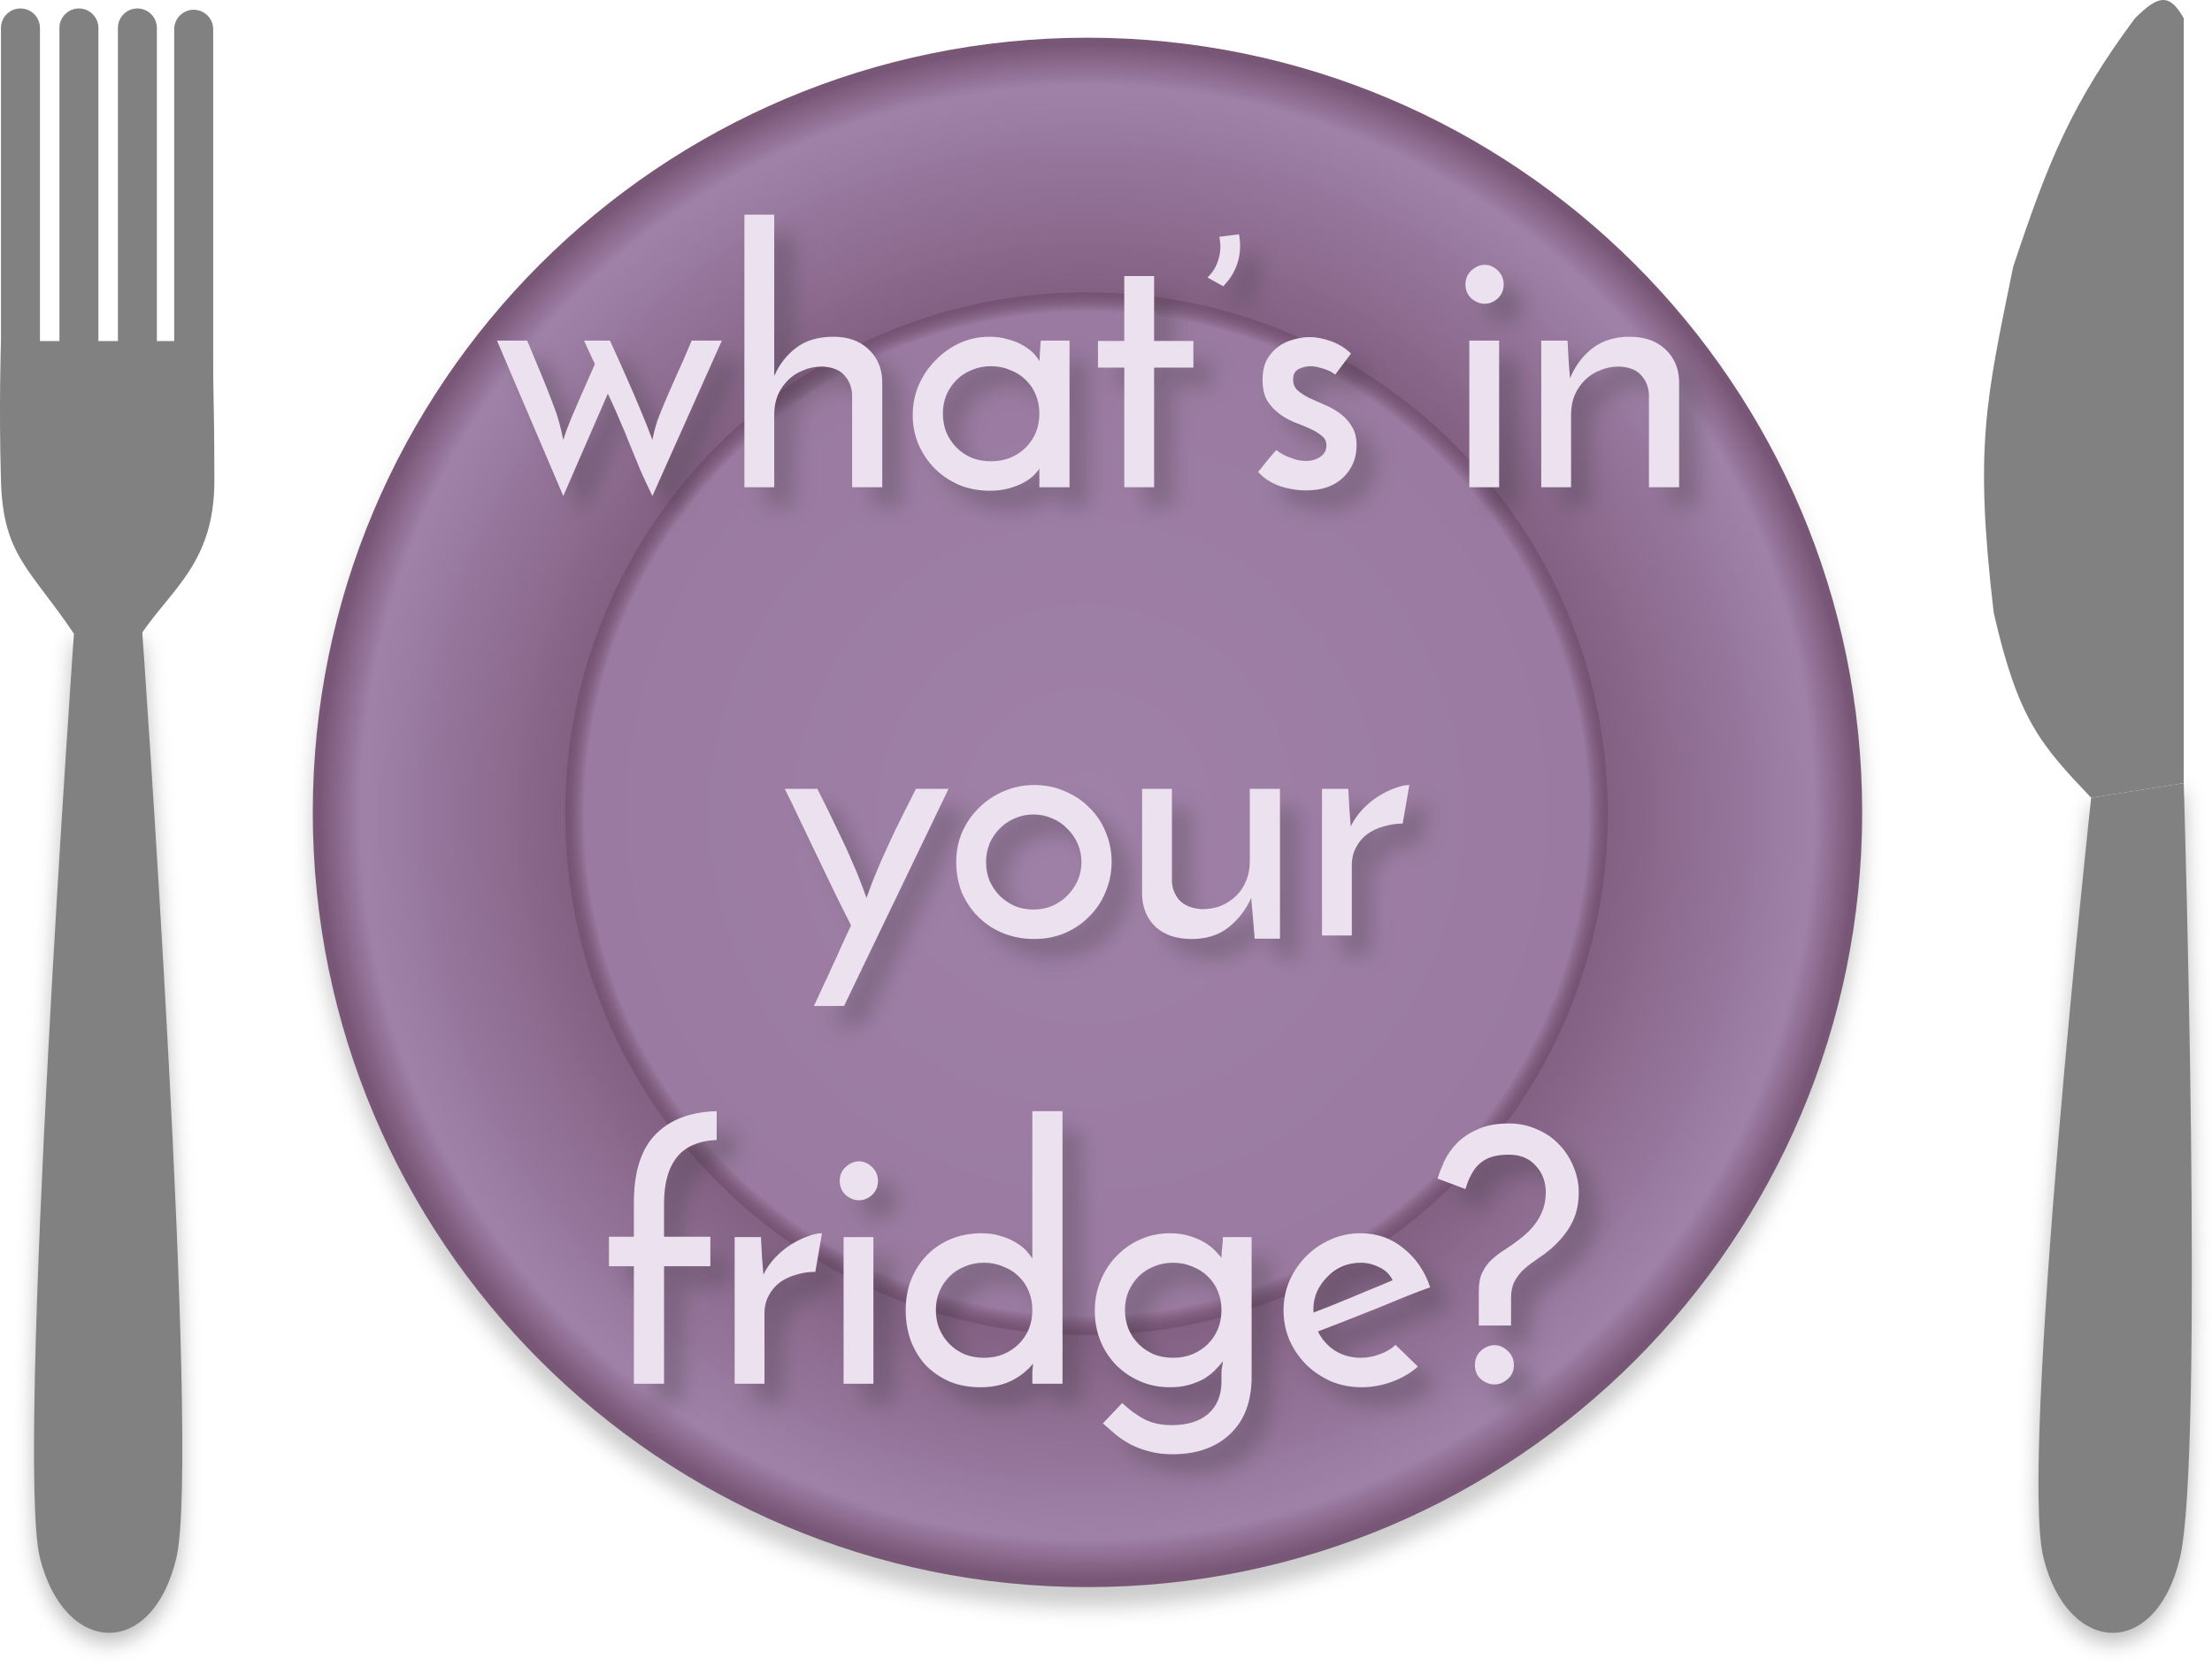
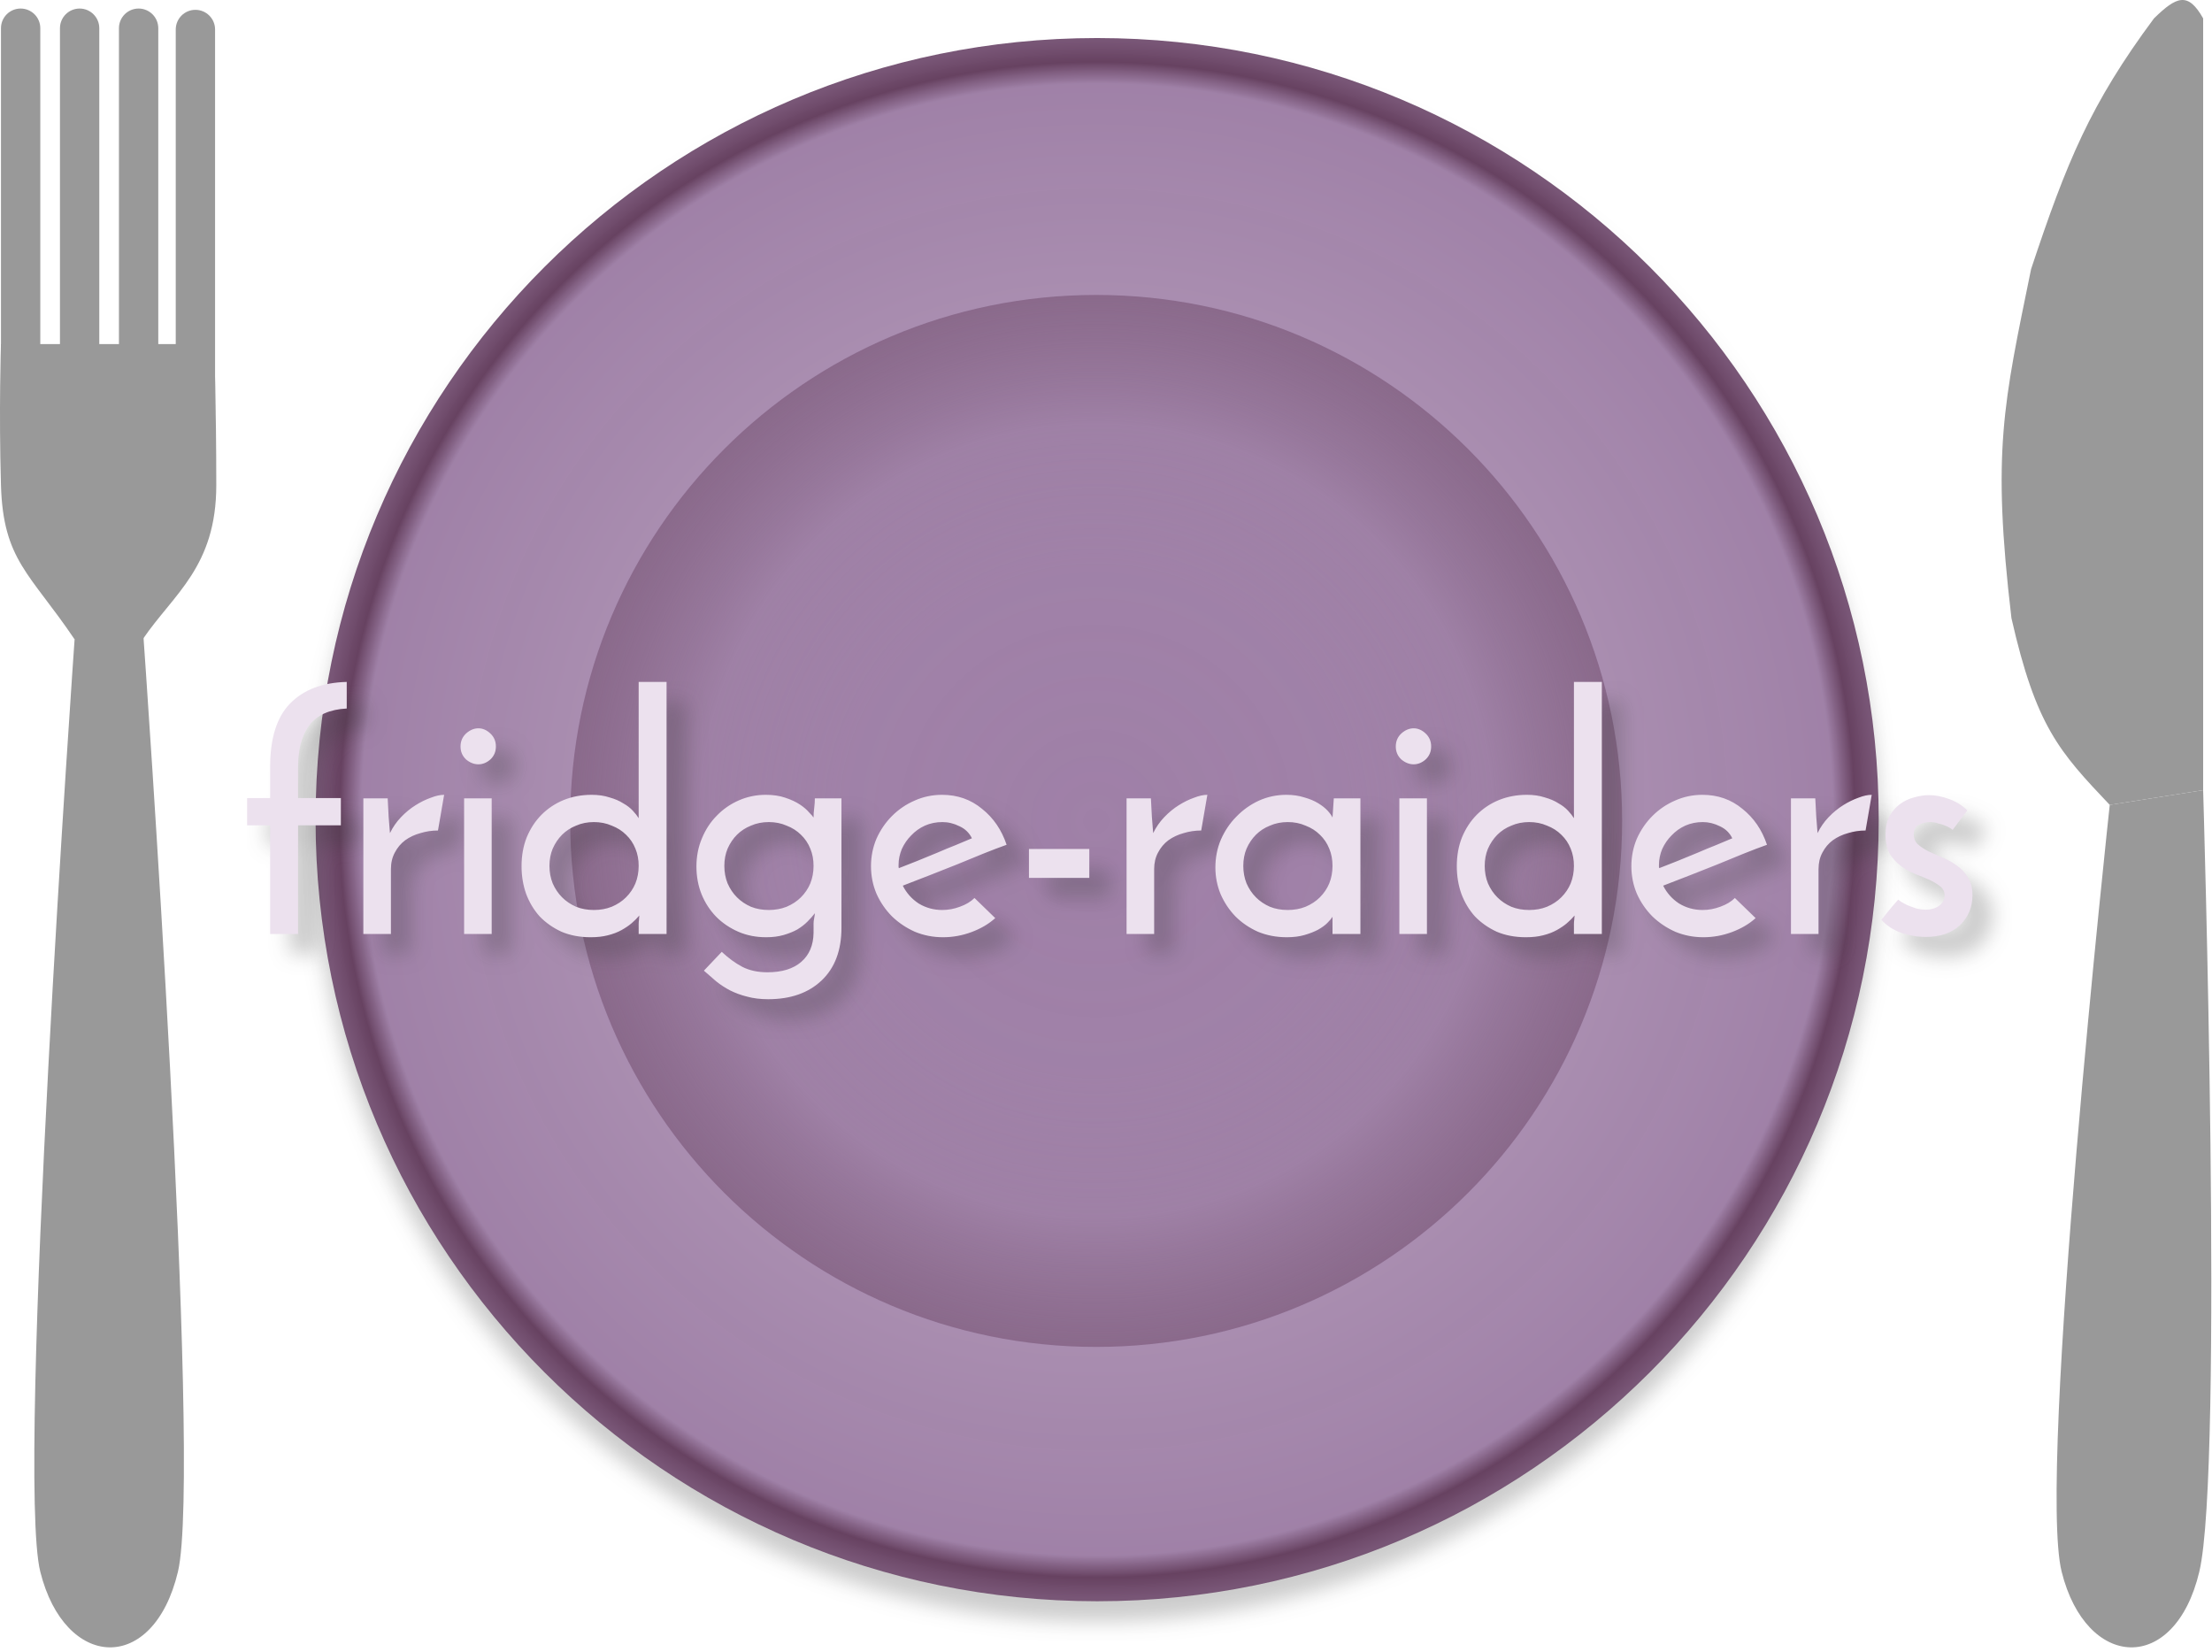
- <svg xmlns="http://www.w3.org/2000/svg" width="227" height="171" viewBox="0 0 227 171" fill="none">
+ <svg xmlns="http://www.w3.org/2000/svg" width="225" height="168" viewBox="0 0 225 168" fill="none">
  <g filter="url(#filter0_d)">
    <circle cx="111.599" cy="83.369" r="79.5" fill="url(#paint0_radial)" />
  </g>
  <circle cx="111.5" cy="83.5" r="53.5" fill="url(#paint1_radial)" />
+   <path d="M7.599 64.869H14.599C14.599 64.869 20.599 149.369 18.099 159.869C15.599 170.369 6.599 169.869 4.099 159.869C1.599 149.869 7.599 64.869 7.599 64.869Z" fill="#999999" />
+   <path d="M214.599 81.869L224.099 80.369C224.099 80.369 226.208 149.369 223.708 159.869C221.208 170.369 212.208 169.869 209.708 159.869C207.208 149.869 214.599 81.869 214.599 81.869Z" fill="#999999" />
+   <path d="M0.098 35H21.779C21.779 35 22 41.041 22 49.348C22 57.655 17.654 60.417 14.534 65H7.565C3.065 58.326 0.32 57.003 0.098 49.348C-0.123 41.693 0.098 35 0.098 35Z" fill="#999999" />
+   <path d="M0.099 2.869C0.099 1.764 0.994 0.869 2.099 0.869V0.869C3.203 0.869 4.099 1.764 4.099 2.869V41.869H0.099V2.869Z" fill="#999999" />
+   <path d="M17.877 3C17.877 1.895 18.772 1 19.877 1V1C20.981 1 21.877 1.895 21.877 3V42H17.877V3Z" fill="#999999" />
+   <path d="M12.099 2.869C12.099 1.764 12.994 0.869 14.099 0.869V0.869C15.203 0.869 16.099 1.764 16.099 2.869V41.869H12.099V2.869Z" fill="#999999" />
+   <path d="M6.099 2.869C6.099 1.764 6.994 0.869 8.099 0.869V0.869C9.203 0.869 10.099 1.764 10.099 2.869V41.869H6.099V2.869Z" fill="#999999" />
+   <path d="M219.099 1.869C221.395 -0.376 222.564 -0.858 224.099 1.869V80.369L214.599 81.869C209.438 76.432 207.099 73.869 204.599 62.869C202.599 45.869 203.79 41.098 206.599 27.369C210.228 16.448 212.619 10.598 219.099 1.869Z" fill="#999999" />
  <g filter="url(#filter1_d)">
-     <path d="M7.599 64.869H14.599C14.599 64.869 20.599 149.369 18.099 159.869C15.599 170.369 6.599 169.869 4.099 159.869C1.599 149.869 7.599 64.869 7.599 64.869Z" fill="#818181" />
-   </g>
-   <g filter="url(#filter2_d)">
-     <path d="M214.599 81.869L224.099 80.369C224.099 80.369 226.208 149.369 223.708 159.869C221.208 170.369 212.208 169.869 209.708 159.869C207.208 149.869 214.599 81.869 214.599 81.869Z" fill="#818181" />
-   </g>
-   <path d="M0.098 35H21.779C21.779 35 22 41.041 22 49.348C22 57.655 17.654 60.417 14.534 65H7.565C3.065 58.326 0.32 57.003 0.098 49.348C-0.123 41.693 0.098 35 0.098 35Z" fill="#818181" />
-   <path d="M0.099 2.869C0.099 1.764 0.994 0.869 2.099 0.869C3.203 0.869 4.099 1.764 4.099 2.869V41.869H0.099V2.869Z" fill="#818181" />
-   <path d="M17.877 3C17.877 1.895 18.772 1 19.877 1C20.981 1 21.877 1.895 21.877 3V42H17.877V3Z" fill="#818181" />
-   <path d="M12.099 2.869C12.099 1.764 12.994 0.869 14.099 0.869C15.203 0.869 16.099 1.764 16.099 2.869V41.869H12.099V2.869Z" fill="#818181" />
-   <path d="M6.099 2.869C6.099 1.764 6.994 0.869 8.099 0.869C9.203 0.869 10.099 1.764 10.099 2.869V41.869H6.099V2.869Z" fill="#818181" />
-   <path d="M219.099 1.869C221.395 -0.376 222.564 -0.858 224.099 1.869V80.369L214.599 81.869C209.438 76.432 207.099 73.869 204.599 62.869C202.599 45.869 203.79 41.098 206.599 27.369C210.228 16.448 212.619 10.598 219.099 1.869Z" fill="#818181" />
-   <g filter="url(#filter3_d)">
-     <path d="M61.046 37.364L59.93 34.952H62.594C63.29 36.464 63.878 37.772 64.358 38.876C64.838 39.956 65.246 40.904 65.582 41.72C65.918 42.512 66.194 43.184 66.41 43.736C66.626 44.288 66.806 44.756 66.95 45.14C67.094 44.42 67.262 43.772 67.454 43.196C67.67 42.596 67.934 41.936 68.246 41.216C68.558 40.472 68.93 39.62 69.362 38.66C69.818 37.676 70.358 36.44 70.982 34.952H74.078L66.95 50.9C66.518 50.012 66.11 49.136 65.726 48.272C65.366 47.384 65.006 46.508 64.646 45.644C64.31 44.78 63.95 43.916 63.566 43.052C63.206 42.188 62.81 41.3 62.378 40.388L57.806 50.9L51.002 34.952H54.098C54.722 36.44 55.238 37.676 55.646 38.66C56.054 39.644 56.39 40.496 56.654 41.216C56.942 41.936 57.17 42.596 57.338 43.196C57.506 43.772 57.662 44.42 57.806 45.14C57.902 44.852 58.01 44.528 58.13 44.168C58.274 43.808 58.454 43.352 58.67 42.8C58.91 42.224 59.222 41.504 59.606 40.64C59.99 39.776 60.47 38.684 61.046 37.364ZM76.392 22.028H79.452V38.588C79.98 37.388 80.724 36.428 81.684 35.708C82.644 34.964 83.88 34.58 85.392 34.556C86.928 34.532 88.152 34.94 89.064 35.78C90 36.62 90.492 37.712 90.54 39.056V50H87.444V40.46C87.396 39.692 87.132 39.044 86.652 38.516C86.172 37.964 85.416 37.664 84.384 37.616C83.664 37.616 83.004 37.748 82.404 38.012C81.804 38.252 81.288 38.588 80.856 39.02C80.424 39.452 80.076 39.968 79.812 40.568C79.572 41.168 79.452 41.828 79.452 42.548V50H76.392V22.028ZM93.665 42.62C93.665 41.516 93.869 40.484 94.277 39.524C94.709 38.54 95.285 37.688 96.005 36.968C96.725 36.224 97.553 35.636 98.489 35.204C99.449 34.772 100.469 34.556 101.549 34.556C102.269 34.556 102.929 34.652 103.529 34.844C104.129 35.012 104.645 35.228 105.077 35.492C105.509 35.756 105.857 36.032 106.121 36.32C106.385 36.608 106.565 36.86 106.661 37.076L106.805 34.952H109.757V50H106.661V48.092C106.541 48.284 106.349 48.512 106.085 48.776C105.821 49.04 105.473 49.292 105.041 49.532C104.633 49.748 104.141 49.94 103.565 50.108C102.989 50.276 102.329 50.36 101.585 50.36C100.433 50.36 99.365 50.156 98.381 49.748C97.421 49.316 96.593 48.752 95.897 48.056C95.201 47.336 94.649 46.508 94.241 45.572C93.857 44.636 93.665 43.652 93.665 42.62ZM96.761 42.44C96.761 43.136 96.881 43.784 97.121 44.384C97.385 44.984 97.733 45.5 98.165 45.932C98.597 46.364 99.113 46.712 99.713 46.976C100.313 47.216 100.973 47.336 101.693 47.336C102.413 47.336 103.073 47.216 103.673 46.976C104.297 46.712 104.825 46.364 105.257 45.932C105.713 45.476 106.061 44.96 106.301 44.384C106.541 43.784 106.661 43.136 106.661 42.44C106.661 41.744 106.541 41.108 106.301 40.532C106.061 39.932 105.713 39.416 105.257 38.984C104.825 38.552 104.297 38.216 103.673 37.976C103.073 37.712 102.413 37.58 101.693 37.58C100.973 37.58 100.313 37.712 99.713 37.976C99.113 38.216 98.597 38.552 98.165 38.984C97.733 39.416 97.385 39.932 97.121 40.532C96.881 41.108 96.761 41.744 96.761 42.44ZM115.376 28.328H118.436V34.988H122.468V37.724H118.436V50H115.376V37.724H112.676V34.988H115.376V28.328ZM125.527 29.372L123.907 28.472C124.435 27.992 124.807 27.392 125.023 26.672C125.263 25.928 125.299 25.136 125.131 24.296L127.147 24.044C127.339 25.052 127.291 26.024 127.003 26.96C126.715 27.872 126.223 28.676 125.527 29.372ZM138.64 36.284L137.02 38.444C136.996 38.42 136.912 38.36 136.768 38.264C136.624 38.168 136.432 38.072 136.192 37.976C135.976 37.88 135.712 37.796 135.4 37.724C135.112 37.628 134.812 37.58 134.5 37.58C134.092 37.58 133.684 37.676 133.276 37.868C132.892 38.06 132.7 38.42 132.7 38.948C132.7 39.404 132.856 39.776 133.168 40.064C133.504 40.352 133.912 40.616 134.392 40.856C134.872 41.072 135.388 41.3 135.94 41.54C136.516 41.78 137.044 42.08 137.524 42.44C138.004 42.776 138.4 43.208 138.712 43.736C139.048 44.24 139.216 44.888 139.216 45.68C139.216 47.024 138.748 48.14 137.812 49.028C136.9 49.892 135.64 50.324 134.032 50.324C133.096 50.324 132.172 50.168 131.26 49.856C130.372 49.52 129.652 49.04 129.1 48.416C129.268 48.248 129.448 48.032 129.64 47.768C129.856 47.504 130.06 47.252 130.252 47.012C130.468 46.772 130.636 46.58 130.756 46.436C130.9 46.268 130.984 46.184 131.008 46.184C131.008 46.208 131.092 46.28 131.26 46.4C131.452 46.52 131.692 46.652 131.98 46.796C132.268 46.916 132.592 47.036 132.952 47.156C133.312 47.252 133.672 47.3 134.032 47.3C134.608 47.3 135.1 47.156 135.508 46.868C135.916 46.58 136.12 46.196 136.12 45.716C136.12 45.284 135.952 44.948 135.616 44.708C135.304 44.444 134.908 44.204 134.428 43.988C133.948 43.772 133.42 43.556 132.844 43.34C132.268 43.1 131.74 42.8 131.26 42.44C130.78 42.08 130.372 41.636 130.036 41.108C129.724 40.556 129.568 39.848 129.568 38.984C129.568 38.168 129.712 37.484 130 36.932C130.312 36.38 130.696 35.936 131.152 35.6C131.632 35.24 132.16 34.988 132.736 34.844C133.312 34.676 133.864 34.592 134.392 34.592C135.088 34.592 135.832 34.736 136.624 35.024C137.416 35.312 138.088 35.732 138.64 36.284ZM150.387 29.192C150.387 28.616 150.591 28.136 150.999 27.752C151.431 27.368 151.887 27.176 152.367 27.176C152.847 27.176 153.291 27.368 153.699 27.752C154.107 28.136 154.311 28.616 154.311 29.192C154.311 29.768 154.107 30.248 153.699 30.632C153.291 30.992 152.847 31.172 152.367 31.172C151.887 31.172 151.431 30.992 150.999 30.632C150.591 30.248 150.387 29.768 150.387 29.192ZM153.843 50H150.783V34.952H153.843V50ZM158.166 34.952H160.866C160.914 35.696 160.95 36.38 160.974 37.004C161.022 37.604 161.07 38.204 161.118 38.804C161.67 37.508 162.45 36.476 163.458 35.708C164.49 34.94 165.75 34.556 167.238 34.556C168.75 34.556 169.962 34.976 170.874 35.816C171.786 36.656 172.266 37.736 172.314 39.056V50H169.218V40.46C169.17 39.692 168.906 39.044 168.426 38.516C167.946 37.964 167.19 37.664 166.158 37.616C165.438 37.616 164.778 37.748 164.178 38.012C163.578 38.252 163.062 38.588 162.63 39.02C162.198 39.452 161.85 39.968 161.586 40.568C161.346 41.168 161.226 41.828 161.226 42.548V50H158.166V34.952ZM86.615 103.236H83.519C83.855 102.54 84.166 101.868 84.454 101.22C84.766 100.596 85.067 99.948 85.355 99.276C85.666 98.628 85.978 97.944 86.29 97.224C86.603 96.528 86.951 95.772 87.335 94.956C86.782 93.876 86.219 92.748 85.642 91.572C85.067 90.372 84.49 89.172 83.915 87.972C83.338 86.772 82.763 85.572 82.186 84.372C81.635 83.172 81.082 82.032 80.531 80.952H83.879C84.743 82.656 85.451 84.096 86.002 85.272C86.579 86.448 87.046 87.468 87.406 88.332C87.79 89.172 88.091 89.892 88.306 90.492C88.546 91.092 88.751 91.644 88.918 92.148C89.111 91.644 89.314 91.092 89.531 90.492C89.77 89.892 90.07 89.172 90.43 88.332C90.814 87.468 91.282 86.448 91.835 85.272C92.41 84.096 93.13 82.656 93.995 80.952H97.343L86.615 103.236ZM98.13 88.44C98.13 87.36 98.334 86.34 98.742 85.38C99.174 84.42 99.75 83.592 100.47 82.896C101.19 82.176 102.03 81.612 102.99 81.204C103.974 80.772 105.03 80.556 106.158 80.556C107.286 80.556 108.33 80.772 109.29 81.204C110.274 81.612 111.114 82.176 111.81 82.896C112.53 83.592 113.082 84.42 113.466 85.38C113.874 86.34 114.078 87.36 114.078 88.44C114.078 89.52 113.874 90.54 113.466 91.5C113.082 92.46 112.53 93.3 111.81 94.02C111.114 94.74 110.274 95.316 109.29 95.748C108.33 96.156 107.274 96.36 106.122 96.36C105.018 96.36 103.974 96.168 102.99 95.784C102.03 95.4 101.19 94.86 100.47 94.164C99.75 93.468 99.174 92.64 98.742 91.68C98.334 90.696 98.13 89.616 98.13 88.44ZM101.19 88.476C101.19 89.148 101.31 89.784 101.55 90.384C101.814 90.96 102.162 91.476 102.594 91.932C103.05 92.364 103.566 92.712 104.142 92.976C104.742 93.216 105.378 93.336 106.05 93.336C106.722 93.336 107.358 93.216 107.958 92.976C108.558 92.712 109.074 92.364 109.506 91.932C109.962 91.476 110.322 90.96 110.586 90.384C110.85 89.784 110.982 89.148 110.982 88.476C110.982 87.804 110.85 87.168 110.586 86.568C110.322 85.968 109.962 85.452 109.506 85.02C109.074 84.564 108.558 84.216 107.958 83.976C107.358 83.712 106.722 83.58 106.05 83.58C105.378 83.58 104.742 83.712 104.142 83.976C103.566 84.216 103.05 84.564 102.594 85.02C102.162 85.452 101.814 85.968 101.55 86.568C101.31 87.168 101.19 87.804 101.19 88.476ZM131.353 96.324H128.761L128.401 92.148C127.849 93.372 127.069 94.38 126.061 95.172C125.077 95.964 123.817 96.36 122.281 96.36C120.745 96.36 119.521 95.952 118.609 95.136C117.721 94.296 117.253 93.204 117.205 91.86V80.952H120.265V90.492C120.313 91.236 120.577 91.872 121.057 92.4C121.561 92.928 122.329 93.228 123.361 93.3C124.081 93.3 124.741 93.18 125.341 92.94C125.941 92.676 126.457 92.328 126.889 91.896C127.321 91.464 127.657 90.948 127.897 90.348C128.137 89.748 128.257 89.088 128.257 88.368V80.952H131.353V96.324ZM143.946 84.516C143.274 84.516 142.626 84.612 142.002 84.804C141.378 84.972 140.814 85.236 140.31 85.596C139.83 85.956 139.446 86.412 139.158 86.964C138.87 87.492 138.726 88.104 138.726 88.8V96H135.666V80.952H138.366C138.414 81.696 138.45 82.38 138.474 83.004C138.522 83.604 138.57 84.204 138.618 84.804C138.93 84.156 139.338 83.568 139.842 83.04C140.346 82.512 140.886 82.068 141.462 81.708C142.038 81.348 142.602 81.072 143.154 80.88C143.706 80.664 144.198 80.556 144.63 80.556L143.946 84.516ZM62.493 129.94V126.916H65.049V123.424C65.049 120.28 65.781 117.952 67.245 116.44C68.733 114.904 70.833 114.1 73.545 114.028V116.98C71.673 117.076 70.305 117.676 69.441 118.78C68.577 119.884 68.145 121.456 68.145 123.496V126.916H72.897V129.94H68.145V142H65.049V129.94H62.493ZM83.671 130.516C82.999 130.516 82.35 130.612 81.727 130.804C81.103 130.972 80.538 131.236 80.034 131.596C79.555 131.956 79.171 132.412 78.882 132.964C78.594 133.492 78.451 134.104 78.451 134.8V142H75.391V126.952H78.091C78.138 127.696 78.174 128.38 78.198 129.004C78.246 129.604 78.294 130.204 78.343 130.804C78.654 130.156 79.062 129.568 79.567 129.04C80.07 128.512 80.611 128.068 81.186 127.708C81.763 127.348 82.326 127.072 82.879 126.88C83.43 126.664 83.922 126.556 84.355 126.556L83.671 130.516ZM86.174 121.192C86.174 120.616 86.378 120.136 86.786 119.752C87.218 119.368 87.674 119.176 88.154 119.176C88.634 119.176 89.078 119.368 89.486 119.752C89.894 120.136 90.098 120.616 90.098 121.192C90.098 121.768 89.894 122.248 89.486 122.632C89.078 122.992 88.634 123.172 88.154 123.172C87.674 123.172 87.218 122.992 86.786 122.632C86.378 122.248 86.174 121.768 86.174 121.192ZM89.63 142H86.57V126.952H89.63V142ZM92.945 134.476C92.945 133.3 93.137 132.232 93.521 131.272C93.929 130.288 94.481 129.448 95.177 128.752C95.873 128.056 96.689 127.516 97.625 127.132C98.585 126.748 99.617 126.556 100.721 126.556C101.465 126.556 102.125 126.652 102.701 126.844C103.301 127.012 103.805 127.228 104.213 127.492C104.645 127.732 105.005 128.008 105.293 128.32C105.581 128.632 105.797 128.908 105.941 129.148V114.028H109.037V142H105.941V140.884C105.941 140.74 105.953 140.584 105.977 140.416C106.001 140.224 106.013 140.068 106.013 139.948C105.773 140.236 105.485 140.524 105.149 140.812C104.837 141.076 104.465 141.328 104.033 141.568C103.601 141.808 103.097 142 102.521 142.144C101.969 142.288 101.333 142.36 100.613 142.36C99.413 142.36 98.333 142.156 97.373 141.748C96.437 141.316 95.633 140.752 94.961 140.056C94.313 139.336 93.809 138.496 93.449 137.536C93.113 136.576 92.945 135.556 92.945 134.476ZM96.041 134.44C96.041 135.136 96.161 135.784 96.401 136.384C96.665 136.984 97.013 137.5 97.445 137.932C97.877 138.364 98.393 138.712 98.993 138.976C99.593 139.216 100.253 139.336 100.973 139.336C101.693 139.336 102.353 139.216 102.953 138.976C103.577 138.712 104.105 138.364 104.537 137.932C104.993 137.476 105.341 136.96 105.581 136.384C105.821 135.784 105.941 135.136 105.941 134.44C105.941 133.744 105.821 133.108 105.581 132.532C105.341 131.932 104.993 131.416 104.537 130.984C104.105 130.552 103.577 130.216 102.953 129.976C102.353 129.712 101.693 129.58 100.973 129.58C100.253 129.58 99.593 129.712 98.993 129.976C98.393 130.216 97.877 130.552 97.445 130.984C97.013 131.416 96.665 131.932 96.401 132.532C96.161 133.108 96.041 133.744 96.041 134.44ZM112.351 134.512C112.351 133.384 112.555 132.34 112.963 131.38C113.371 130.396 113.923 129.556 114.619 128.86C115.315 128.14 116.131 127.576 117.067 127.168C118.003 126.76 118.999 126.556 120.055 126.556C120.871 126.556 121.591 126.664 122.215 126.88C122.863 127.096 123.403 127.348 123.835 127.636C124.267 127.924 124.603 128.212 124.843 128.5C125.107 128.764 125.275 128.956 125.347 129.076C125.347 128.74 125.371 128.392 125.419 128.032C125.467 127.648 125.491 127.288 125.491 126.952H128.443V141.316C128.443 143.812 127.711 145.756 126.247 147.148C124.783 148.54 122.803 149.236 120.307 149.236C119.443 149.236 118.663 149.14 117.967 148.948C117.295 148.78 116.671 148.552 116.095 148.264C115.543 147.976 115.027 147.64 114.547 147.256C114.091 146.872 113.635 146.476 113.179 146.068L115.159 143.98C115.903 144.676 116.659 145.228 117.427 145.636C118.219 146.044 119.155 146.248 120.235 146.248C121.843 146.248 123.091 145.864 123.979 145.096C124.867 144.328 125.323 143.26 125.347 141.892V140.848C125.347 140.656 125.371 140.452 125.419 140.236C125.467 139.996 125.491 139.816 125.491 139.696C125.275 139.984 124.999 140.296 124.663 140.632C124.351 140.944 123.979 141.232 123.547 141.496C123.115 141.736 122.611 141.94 122.035 142.108C121.459 142.276 120.811 142.36 120.091 142.36C118.963 142.36 117.931 142.156 116.995 141.748C116.059 141.34 115.243 140.788 114.547 140.092C113.851 139.372 113.311 138.544 112.927 137.608C112.543 136.648 112.351 135.616 112.351 134.512ZM115.447 134.44C115.447 135.136 115.567 135.784 115.807 136.384C116.071 136.984 116.419 137.5 116.851 137.932C117.283 138.364 117.799 138.712 118.399 138.976C118.999 139.216 119.659 139.336 120.379 139.336C121.099 139.336 121.759 139.216 122.359 138.976C122.983 138.712 123.511 138.364 123.943 137.932C124.399 137.476 124.747 136.96 124.987 136.384C125.227 135.784 125.347 135.136 125.347 134.44C125.347 133.744 125.227 133.108 124.987 132.532C124.747 131.932 124.399 131.416 123.943 130.984C123.511 130.552 122.983 130.216 122.359 129.976C121.759 129.712 121.099 129.58 120.379 129.58C119.659 129.58 118.999 129.712 118.399 129.976C117.799 130.216 117.283 130.552 116.851 130.984C116.419 131.416 116.071 131.932 115.807 132.532C115.567 133.108 115.447 133.744 115.447 134.44ZM145.509 140.236C144.789 140.884 143.913 141.4 142.881 141.784C141.849 142.168 140.793 142.36 139.713 142.36C138.609 142.36 137.565 142.156 136.581 141.748C135.621 141.316 134.781 140.752 134.061 140.056C133.341 139.336 132.765 138.496 132.333 137.536C131.925 136.576 131.721 135.556 131.721 134.476C131.721 133.396 131.925 132.376 132.333 131.416C132.765 130.456 133.341 129.616 134.061 128.896C134.781 128.176 135.609 127.612 136.545 127.204C137.505 126.772 138.525 126.556 139.605 126.556C141.309 126.556 142.785 127.072 144.033 128.104C145.305 129.112 146.217 130.444 146.769 132.1C146.025 132.364 145.173 132.688 144.213 133.072C143.253 133.456 142.257 133.864 141.225 134.296C140.193 134.704 139.161 135.112 138.129 135.52C137.097 135.928 136.137 136.3 135.249 136.636C135.657 137.452 136.245 138.112 137.013 138.616C137.805 139.096 138.681 139.336 139.641 139.336C140.289 139.336 140.937 139.216 141.585 138.976C142.257 138.736 142.797 138.412 143.205 138.004L145.509 140.236ZM142.917 131.38C142.629 130.78 142.173 130.336 141.549 130.048C140.925 129.736 140.289 129.58 139.641 129.58C138.945 129.58 138.297 129.712 137.697 129.976C137.121 130.24 136.617 130.6 136.185 131.056C135.753 131.488 135.405 131.992 135.141 132.568C134.901 133.144 134.781 133.732 134.781 134.332C134.781 134.452 134.781 134.536 134.781 134.584C134.805 134.632 134.817 134.668 134.817 134.692C135.441 134.452 136.113 134.188 136.833 133.9C137.577 133.588 138.309 133.288 139.029 133C139.749 132.688 140.445 132.4 141.117 132.136C141.789 131.848 142.389 131.596 142.917 131.38ZM150.388 122.02L147.508 120.94C147.676 120.436 147.904 119.86 148.192 119.212C148.504 118.54 148.936 117.916 149.488 117.34C150.04 116.764 150.748 116.284 151.612 115.9C152.476 115.492 153.556 115.288 154.852 115.288C155.86 115.288 156.796 115.48 157.66 115.864C158.548 116.224 159.304 116.728 159.928 117.376C160.576 118.024 161.08 118.78 161.44 119.644C161.824 120.508 162.016 121.42 162.016 122.38C162.016 123.748 161.692 124.948 161.044 125.98C160.42 126.988 159.556 127.9 158.452 128.716C158.116 128.956 157.756 129.208 157.372 129.472C156.988 129.736 156.616 130.036 156.256 130.372C155.92 130.708 155.632 131.104 155.392 131.56C155.176 132.016 155.068 132.556 155.068 133.18V136.024H151.756V132.496C151.756 131.704 151.876 131.068 152.116 130.588C152.356 130.084 152.668 129.652 153.052 129.292C153.46 128.908 153.916 128.56 154.42 128.248C154.948 127.912 155.488 127.528 156.04 127.096C157.768 125.752 158.632 124.18 158.632 122.38C158.632 121.276 158.284 120.352 157.588 119.608C156.916 118.864 156.004 118.492 154.852 118.492C154.18 118.492 153.604 118.564 153.124 118.708C152.644 118.852 152.224 119.08 151.864 119.392C151.528 119.68 151.24 120.052 151 120.508C150.76 120.94 150.556 121.444 150.388 122.02ZM153.376 142.072C152.872 142.072 152.404 141.892 151.972 141.532C151.564 141.172 151.36 140.692 151.36 140.092C151.36 139.492 151.564 139 151.972 138.616C152.404 138.232 152.872 138.04 153.376 138.04C153.856 138.04 154.3 138.232 154.708 138.616C155.14 139 155.356 139.492 155.356 140.092C155.356 140.692 155.14 141.172 154.708 141.532C154.3 141.892 153.856 142.072 153.376 142.072Z" fill="#ECE1EE" />
+     <path d="M25.137 83.945V81.173H27.48V77.972C27.48 75.09 28.151 72.956 29.493 71.57C30.857 70.162 32.782 69.425 35.268 69.359V72.065C33.552 72.153 32.298 72.703 31.506 73.715C30.714 74.727 30.318 76.168 30.318 78.038V81.173H34.674V83.945H30.318V95H27.48V83.945H25.137ZM44.55 84.473C43.934 84.473 43.34 84.561 42.767 84.737C42.196 84.891 41.678 85.133 41.217 85.463C40.776 85.793 40.425 86.211 40.16 86.717C39.897 87.201 39.764 87.762 39.764 88.4V95H36.959V81.206H39.434C39.478 81.888 39.511 82.515 39.533 83.087C39.578 83.637 39.621 84.187 39.666 84.737C39.952 84.143 40.325 83.604 40.788 83.12C41.249 82.636 41.745 82.229 42.273 81.899C42.8 81.569 43.318 81.316 43.824 81.14C44.33 80.942 44.781 80.843 45.176 80.843L44.55 84.473ZM46.844 75.926C46.844 75.398 47.032 74.958 47.406 74.606C47.801 74.254 48.219 74.078 48.66 74.078C49.099 74.078 49.507 74.254 49.88 74.606C50.255 74.958 50.441 75.398 50.441 75.926C50.441 76.454 50.255 76.894 49.88 77.246C49.507 77.576 49.099 77.741 48.66 77.741C48.219 77.741 47.801 77.576 47.406 77.246C47.032 76.894 46.844 76.454 46.844 75.926ZM50.013 95H47.208V81.206H50.013V95ZM53.051 88.103C53.051 87.025 53.227 86.046 53.579 85.166C53.953 84.264 54.459 83.494 55.097 82.856C55.735 82.218 56.483 81.723 57.341 81.371C58.221 81.019 59.167 80.843 60.179 80.843C60.861 80.843 61.466 80.931 61.994 81.107C62.544 81.261 63.006 81.459 63.38 81.701C63.776 81.921 64.106 82.174 64.37 82.46C64.634 82.746 64.832 82.999 64.964 83.219V69.359H67.802V95H64.964V93.977C64.964 93.845 64.975 93.702 64.997 93.548C65.019 93.372 65.03 93.229 65.03 93.119C64.81 93.383 64.546 93.647 64.238 93.911C63.952 94.153 63.611 94.384 63.215 94.604C62.819 94.824 62.357 95 61.829 95.132C61.323 95.264 60.74 95.33 60.08 95.33C58.98 95.33 57.99 95.143 57.11 94.769C56.252 94.373 55.515 93.856 54.899 93.218C54.305 92.558 53.843 91.788 53.513 90.908C53.205 90.028 53.051 89.093 53.051 88.103ZM55.889 88.07C55.889 88.708 55.999 89.302 56.219 89.852C56.461 90.402 56.78 90.875 57.176 91.271C57.572 91.667 58.045 91.986 58.595 92.228C59.145 92.448 59.75 92.558 60.41 92.558C61.07 92.558 61.675 92.448 62.225 92.228C62.797 91.986 63.281 91.667 63.677 91.271C64.095 90.853 64.414 90.38 64.634 89.852C64.854 89.302 64.964 88.708 64.964 88.07C64.964 87.432 64.854 86.849 64.634 86.321C64.414 85.771 64.095 85.298 63.677 84.902C63.281 84.506 62.797 84.198 62.225 83.978C61.675 83.736 61.07 83.615 60.41 83.615C59.75 83.615 59.145 83.736 58.595 83.978C58.045 84.198 57.572 84.506 57.176 84.902C56.78 85.298 56.461 85.771 56.219 86.321C55.999 86.849 55.889 87.432 55.889 88.07ZM70.84 88.136C70.84 87.102 71.027 86.145 71.401 85.265C71.775 84.363 72.281 83.593 72.919 82.955C73.557 82.295 74.305 81.778 75.163 81.404C76.021 81.03 76.934 80.843 77.902 80.843C78.65 80.843 79.31 80.942 79.882 81.14C80.476 81.338 80.971 81.569 81.367 81.833C81.763 82.097 82.071 82.361 82.291 82.625C82.533 82.867 82.687 83.043 82.753 83.153C82.753 82.845 82.775 82.526 82.819 82.196C82.863 81.844 82.885 81.514 82.885 81.206H85.591V94.373C85.591 96.661 84.92 98.443 83.578 99.719C82.236 100.995 80.421 101.633 78.133 101.633C77.341 101.633 76.626 101.545 75.988 101.369C75.372 101.215 74.8 101.006 74.272 100.742C73.766 100.478 73.293 100.17 72.853 99.818C72.435 99.466 72.017 99.103 71.599 98.729L73.414 96.815C74.096 97.453 74.789 97.959 75.493 98.333C76.219 98.707 77.077 98.894 78.067 98.894C79.541 98.894 80.685 98.542 81.499 97.838C82.313 97.134 82.731 96.155 82.753 94.901V93.944C82.753 93.768 82.775 93.581 82.819 93.383C82.863 93.163 82.885 92.998 82.885 92.888C82.687 93.152 82.434 93.438 82.126 93.746C81.84 94.032 81.499 94.296 81.103 94.538C80.707 94.758 80.245 94.945 79.717 95.099C79.189 95.253 78.595 95.33 77.935 95.33C76.901 95.33 75.955 95.143 75.097 94.769C74.239 94.395 73.491 93.889 72.853 93.251C72.215 92.591 71.72 91.832 71.368 90.974C71.016 90.094 70.84 89.148 70.84 88.136ZM73.678 88.07C73.678 88.708 73.788 89.302 74.008 89.852C74.25 90.402 74.569 90.875 74.965 91.271C75.361 91.667 75.834 91.986 76.384 92.228C76.934 92.448 77.539 92.558 78.199 92.558C78.859 92.558 79.464 92.448 80.014 92.228C80.586 91.986 81.07 91.667 81.466 91.271C81.884 90.853 82.203 90.38 82.423 89.852C82.643 89.302 82.753 88.708 82.753 88.07C82.753 87.432 82.643 86.849 82.423 86.321C82.203 85.771 81.884 85.298 81.466 84.902C81.07 84.506 80.586 84.198 80.014 83.978C79.464 83.736 78.859 83.615 78.199 83.615C77.539 83.615 76.934 83.736 76.384 83.978C75.834 84.198 75.361 84.506 74.965 84.902C74.569 85.298 74.25 85.771 74.008 86.321C73.788 86.849 73.678 87.432 73.678 88.07ZM101.235 93.383C100.575 93.977 99.772 94.45 98.826 94.802C97.88 95.154 96.912 95.33 95.922 95.33C94.91 95.33 93.953 95.143 93.051 94.769C92.171 94.373 91.401 93.856 90.741 93.218C90.081 92.558 89.553 91.788 89.157 90.908C88.783 90.028 88.596 89.093 88.596 88.103C88.596 87.113 88.783 86.178 89.157 85.298C89.553 84.418 90.081 83.648 90.741 82.988C91.401 82.328 92.16 81.811 93.018 81.437C93.898 81.041 94.833 80.843 95.823 80.843C97.385 80.843 98.738 81.316 99.882 82.262C101.048 83.186 101.884 84.407 102.39 85.925C101.708 86.167 100.927 86.464 100.047 86.816C99.167 87.168 98.254 87.542 97.308 87.938C96.362 88.312 95.416 88.686 94.47 89.06C93.524 89.434 92.644 89.775 91.83 90.083C92.204 90.831 92.743 91.436 93.447 91.898C94.173 92.338 94.976 92.558 95.856 92.558C96.45 92.558 97.044 92.448 97.638 92.228C98.254 92.008 98.749 91.711 99.123 91.337L101.235 93.383ZM98.859 85.265C98.595 84.715 98.177 84.308 97.605 84.044C97.033 83.758 96.45 83.615 95.856 83.615C95.218 83.615 94.624 83.736 94.074 83.978C93.546 84.22 93.084 84.55 92.688 84.968C92.292 85.364 91.973 85.826 91.731 86.354C91.511 86.882 91.401 87.421 91.401 87.971C91.401 88.081 91.401 88.158 91.401 88.202C91.423 88.246 91.434 88.279 91.434 88.301C92.006 88.081 92.622 87.839 93.282 87.575C93.964 87.289 94.635 87.014 95.295 86.75C95.955 86.464 96.593 86.2 97.209 85.958C97.825 85.694 98.375 85.463 98.859 85.265ZM104.664 89.291V86.354H110.802V89.291H104.664ZM122.183 84.473C121.567 84.473 120.973 84.561 120.401 84.737C119.829 84.891 119.312 85.133 118.85 85.463C118.41 85.793 118.058 86.211 117.794 86.717C117.53 87.201 117.398 87.762 117.398 88.4V95H114.593V81.206H117.068C117.112 81.888 117.145 82.515 117.167 83.087C117.211 83.637 117.255 84.187 117.299 84.737C117.585 84.143 117.959 83.604 118.421 83.12C118.883 82.636 119.378 82.229 119.906 81.899C120.434 81.569 120.951 81.316 121.457 81.14C121.963 80.942 122.414 80.843 122.81 80.843L122.183 84.473ZM123.627 88.235C123.627 87.223 123.814 86.277 124.188 85.397C124.584 84.495 125.112 83.714 125.772 83.054C126.432 82.372 127.191 81.833 128.049 81.437C128.929 81.041 129.864 80.843 130.854 80.843C131.514 80.843 132.119 80.931 132.669 81.107C133.219 81.261 133.692 81.459 134.088 81.701C134.484 81.943 134.803 82.196 135.045 82.46C135.287 82.724 135.452 82.955 135.54 83.153L135.672 81.206H138.378V95H135.54V93.251C135.43 93.427 135.254 93.636 135.012 93.878C134.77 94.12 134.451 94.351 134.055 94.571C133.681 94.769 133.23 94.945 132.702 95.099C132.174 95.253 131.569 95.33 130.887 95.33C129.831 95.33 128.852 95.143 127.95 94.769C127.07 94.373 126.311 93.856 125.673 93.218C125.035 92.558 124.529 91.799 124.155 90.941C123.803 90.083 123.627 89.181 123.627 88.235ZM126.465 88.07C126.465 88.708 126.575 89.302 126.795 89.852C127.037 90.402 127.356 90.875 127.752 91.271C128.148 91.667 128.621 91.986 129.171 92.228C129.721 92.448 130.326 92.558 130.986 92.558C131.646 92.558 132.251 92.448 132.801 92.228C133.373 91.986 133.857 91.667 134.253 91.271C134.671 90.853 134.99 90.38 135.21 89.852C135.43 89.302 135.54 88.708 135.54 88.07C135.54 87.432 135.43 86.849 135.21 86.321C134.99 85.771 134.671 85.298 134.253 84.902C133.857 84.506 133.373 84.198 132.801 83.978C132.251 83.736 131.646 83.615 130.986 83.615C130.326 83.615 129.721 83.736 129.171 83.978C128.621 84.198 128.148 84.506 127.752 84.902C127.356 85.298 127.037 85.771 126.795 86.321C126.575 86.849 126.465 87.432 126.465 88.07ZM141.977 75.926C141.977 75.398 142.164 74.958 142.538 74.606C142.934 74.254 143.352 74.078 143.792 74.078C144.232 74.078 144.639 74.254 145.013 74.606C145.387 74.958 145.574 75.398 145.574 75.926C145.574 76.454 145.387 76.894 145.013 77.246C144.639 77.576 144.232 77.741 143.792 77.741C143.352 77.741 142.934 77.576 142.538 77.246C142.164 76.894 141.977 76.454 141.977 75.926ZM145.145 95H142.34V81.206H145.145V95ZM148.184 88.103C148.184 87.025 148.36 86.046 148.712 85.166C149.086 84.264 149.592 83.494 150.23 82.856C150.868 82.218 151.616 81.723 152.474 81.371C153.354 81.019 154.3 80.843 155.312 80.843C155.994 80.843 156.599 80.931 157.127 81.107C157.677 81.261 158.139 81.459 158.513 81.701C158.909 81.921 159.239 82.174 159.503 82.46C159.767 82.746 159.965 82.999 160.097 83.219V69.359H162.935V95H160.097V93.977C160.097 93.845 160.108 93.702 160.13 93.548C160.152 93.372 160.163 93.229 160.163 93.119C159.943 93.383 159.679 93.647 159.371 93.911C159.085 94.153 158.744 94.384 158.348 94.604C157.952 94.824 157.49 95 156.962 95.132C156.456 95.264 155.873 95.33 155.213 95.33C154.113 95.33 153.123 95.143 152.243 94.769C151.385 94.373 150.648 93.856 150.032 93.218C149.438 92.558 148.976 91.788 148.646 90.908C148.338 90.028 148.184 89.093 148.184 88.103ZM151.022 88.07C151.022 88.708 151.132 89.302 151.352 89.852C151.594 90.402 151.913 90.875 152.309 91.271C152.705 91.667 153.178 91.986 153.728 92.228C154.278 92.448 154.883 92.558 155.543 92.558C156.203 92.558 156.808 92.448 157.358 92.228C157.93 91.986 158.414 91.667 158.81 91.271C159.228 90.853 159.547 90.38 159.767 89.852C159.987 89.302 160.097 88.708 160.097 88.07C160.097 87.432 159.987 86.849 159.767 86.321C159.547 85.771 159.228 85.298 158.81 84.902C158.414 84.506 157.93 84.198 157.358 83.978C156.808 83.736 156.203 83.615 155.543 83.615C154.883 83.615 154.278 83.736 153.728 83.978C153.178 84.198 152.705 84.506 152.309 84.902C151.913 85.298 151.594 85.771 151.352 86.321C151.132 86.849 151.022 87.432 151.022 88.07ZM178.579 93.383C177.919 93.977 177.116 94.45 176.17 94.802C175.224 95.154 174.256 95.33 173.266 95.33C172.254 95.33 171.297 95.143 170.395 94.769C169.515 94.373 168.745 93.856 168.085 93.218C167.425 92.558 166.897 91.788 166.501 90.908C166.127 90.028 165.94 89.093 165.94 88.103C165.94 87.113 166.127 86.178 166.501 85.298C166.897 84.418 167.425 83.648 168.085 82.988C168.745 82.328 169.504 81.811 170.362 81.437C171.242 81.041 172.177 80.843 173.167 80.843C174.729 80.843 176.082 81.316 177.226 82.262C178.392 83.186 179.228 84.407 179.734 85.925C179.052 86.167 178.271 86.464 177.391 86.816C176.511 87.168 175.598 87.542 174.652 87.938C173.706 88.312 172.76 88.686 171.814 89.06C170.868 89.434 169.988 89.775 169.174 90.083C169.548 90.831 170.087 91.436 170.791 91.898C171.517 92.338 172.32 92.558 173.2 92.558C173.794 92.558 174.388 92.448 174.982 92.228C175.598 92.008 176.093 91.711 176.467 91.337L178.579 93.383ZM176.203 85.265C175.939 84.715 175.521 84.308 174.949 84.044C174.377 83.758 173.794 83.615 173.2 83.615C172.562 83.615 171.968 83.736 171.418 83.978C170.89 84.22 170.428 84.55 170.032 84.968C169.636 85.364 169.317 85.826 169.075 86.354C168.855 86.882 168.745 87.421 168.745 87.971C168.745 88.081 168.745 88.158 168.745 88.202C168.767 88.246 168.778 88.279 168.778 88.301C169.35 88.081 169.966 87.839 170.626 87.575C171.308 87.289 171.979 87.014 172.639 86.75C173.299 86.464 173.937 86.2 174.553 85.958C175.169 85.694 175.719 85.463 176.203 85.265ZM189.762 84.473C189.146 84.473 188.552 84.561 187.98 84.737C187.408 84.891 186.891 85.133 186.429 85.463C185.989 85.793 185.637 86.211 185.373 86.717C185.109 87.201 184.977 87.762 184.977 88.4V95H182.172V81.206H184.647C184.691 81.888 184.724 82.515 184.746 83.087C184.79 83.637 184.834 84.187 184.878 84.737C185.164 84.143 185.538 83.604 186 83.12C186.462 82.636 186.957 82.229 187.485 81.899C188.013 81.569 188.53 81.316 189.036 81.14C189.542 80.942 189.993 80.843 190.389 80.843L189.762 84.473ZM200.109 82.427L198.624 84.407C198.602 84.385 198.525 84.33 198.393 84.242C198.261 84.154 198.085 84.066 197.865 83.978C197.667 83.89 197.425 83.813 197.139 83.747C196.875 83.659 196.6 83.615 196.314 83.615C195.94 83.615 195.566 83.703 195.192 83.879C194.84 84.055 194.664 84.385 194.664 84.869C194.664 85.287 194.807 85.628 195.093 85.892C195.401 86.156 195.775 86.398 196.215 86.618C196.655 86.816 197.128 87.025 197.634 87.245C198.162 87.465 198.646 87.74 199.086 88.07C199.526 88.378 199.889 88.774 200.175 89.258C200.483 89.72 200.637 90.314 200.637 91.04C200.637 92.272 200.208 93.295 199.35 94.109C198.514 94.901 197.359 95.297 195.885 95.297C195.027 95.297 194.18 95.154 193.344 94.868C192.53 94.56 191.87 94.12 191.364 93.548C191.518 93.394 191.683 93.196 191.859 92.954C192.057 92.712 192.244 92.481 192.42 92.261C192.618 92.041 192.772 91.865 192.882 91.733C193.014 91.579 193.091 91.502 193.113 91.502C193.113 91.524 193.19 91.59 193.344 91.7C193.52 91.81 193.74 91.931 194.004 92.063C194.268 92.173 194.565 92.283 194.895 92.393C195.225 92.481 195.555 92.525 195.885 92.525C196.413 92.525 196.864 92.393 197.238 92.129C197.612 91.865 197.799 91.513 197.799 91.073C197.799 90.677 197.645 90.369 197.337 90.149C197.051 89.907 196.688 89.687 196.248 89.489C195.808 89.291 195.324 89.093 194.796 88.895C194.268 88.675 193.784 88.4 193.344 88.07C192.904 87.74 192.53 87.333 192.222 86.849C191.936 86.343 191.793 85.694 191.793 84.902C191.793 84.154 191.925 83.527 192.189 83.021C192.475 82.515 192.827 82.108 193.245 81.8C193.685 81.47 194.169 81.239 194.697 81.107C195.225 80.953 195.731 80.876 196.215 80.876C196.853 80.876 197.535 81.008 198.261 81.272C198.987 81.536 199.603 81.921 200.109 82.427Z" fill="#ECE1EE" />
  </g>
  <defs>
    <filter id="filter0_d" x="30.099" y="3.869" width="163" height="163" filterUnits="userSpaceOnUse" color-interpolation-filters="sRGB">
      <feFlood flood-opacity="0" result="BackgroundImageFix" />
      <feColorMatrix in="SourceAlpha" type="matrix" values="0 0 0 0 0 0 0 0 0 0 0 0 0 0 0 0 0 0 127 0" />
      <feOffset dy="2" />
      <feGaussianBlur stdDeviation="1" />
      <feColorMatrix type="matrix" values="0 0 0 0 0.2 0 0 0 0 0.2 0 0 0 0 0.2 0 0 0 0.25 0" />
      <feBlend mode="normal" in2="BackgroundImageFix" result="effect1_dropShadow" />
      <feBlend mode="normal" in="SourceGraphic" in2="effect1_dropShadow" result="shape" />
    </filter>
-     <filter id="filter1_d" x="1.489" y="63.869" width="19.219" height="106.689" filterUnits="userSpaceOnUse" color-interpolation-filters="sRGB">
-       <feFlood flood-opacity="0" result="BackgroundImageFix" />
-       <feColorMatrix in="SourceAlpha" type="matrix" values="0 0 0 0 0 0 0 0 0 0 0 0 0 0 0 0 0 0 127 0" />
-       <feOffset dy="1" />
-       <feGaussianBlur stdDeviation="1" />
-       <feColorMatrix type="matrix" values="0 0 0 0 0 0 0 0 0 0 0 0 0 0 0 0 0 0 0.25 0" />
-       <feBlend mode="normal" in2="BackgroundImageFix" result="effect1_dropShadow" />
-       <feBlend mode="normal" in="SourceGraphic" in2="effect1_dropShadow" result="shape" />
-     </filter>
-     <filter id="filter2_d" x="207.192" y="79.369" width="19.739" height="91.189" filterUnits="userSpaceOnUse" color-interpolation-filters="sRGB">
-       <feFlood flood-opacity="0" result="BackgroundImageFix" />
-       <feColorMatrix in="SourceAlpha" type="matrix" values="0 0 0 0 0 0 0 0 0 0 0 0 0 0 0 0 0 0 127 0" />
-       <feOffset dy="1" />
-       <feGaussianBlur stdDeviation="1" />
-       <feColorMatrix type="matrix" values="0 0 0 0 0 0 0 0 0 0 0 0 0 0 0 0 0 0 0.25 0" />
-       <feBlend mode="normal" in2="BackgroundImageFix" result="effect1_dropShadow" />
-       <feBlend mode="normal" in="SourceGraphic" in2="effect1_dropShadow" result="shape" />
-     </filter>
-     <filter id="filter3_d" x="51.002" y="22.028" width="125.312" height="131.208" filterUnits="userSpaceOnUse" color-interpolation-filters="sRGB">
+     <filter id="filter1_d" x="25.137" y="69.359" width="179.501" height="36.274" filterUnits="userSpaceOnUse" color-interpolation-filters="sRGB">
      <feFlood flood-opacity="0" result="BackgroundImageFix" />
      <feColorMatrix in="SourceAlpha" type="matrix" values="0 0 0 0 0 0 0 0 0 0 0 0 0 0 0 0 0 0 127 0" />
      <feOffset dx="2" dy="2" />
      <feGaussianBlur stdDeviation="1" />
      <feColorMatrix type="matrix" values="0 0 0 0 0.2 0 0 0 0 0.2 0 0 0 0 0.2 0 0 0 0.25 0" />
      <feBlend mode="normal" in2="BackgroundImageFix" result="effect1_dropShadow" />
      <feBlend mode="normal" in="SourceGraphic" in2="effect1_dropShadow" result="shape" />
    </filter>
    <radialGradient id="paint0_radial" cx="0" cy="0" r="1" gradientUnits="userSpaceOnUse" gradientTransform="translate(111.599 83.3687) rotate(90) scale(79.5)">
-       <stop stop-color="#9F80A7" />
-       <stop offset="0.414" stop-color="#674261" />
+       <stop stop-color="#C2ADC6" />
      <stop offset="0.939" stop-color="#9F80A7" stop-opacity="0.984" />
+       <stop offset="0.967" stop-color="#674261" />
      <stop offset="0.994" stop-color="#785576" stop-opacity="0.995" />
    </radialGradient>
    <radialGradient id="paint1_radial" cx="0" cy="0" r="1" gradientUnits="userSpaceOnUse" gradientTransform="translate(111.5 83.5) rotate(90) scale(53.5)">
      <stop stop-color="#9F80A7" />
-       <stop offset="0.961" stop-color="#9A7AA0" />
-       <stop offset="1" stop-color="#674261" stop-opacity="0.5" />
+       <stop offset="0.481" stop-color="#9F80A7" stop-opacity="0.962" />
+       <stop offset="0.751" stop-color="#9C7DA3" stop-opacity="0.85" />
+       <stop offset="1" stop-color="#785576" stop-opacity="0.63" />
    </radialGradient>
  </defs>
</svg>
